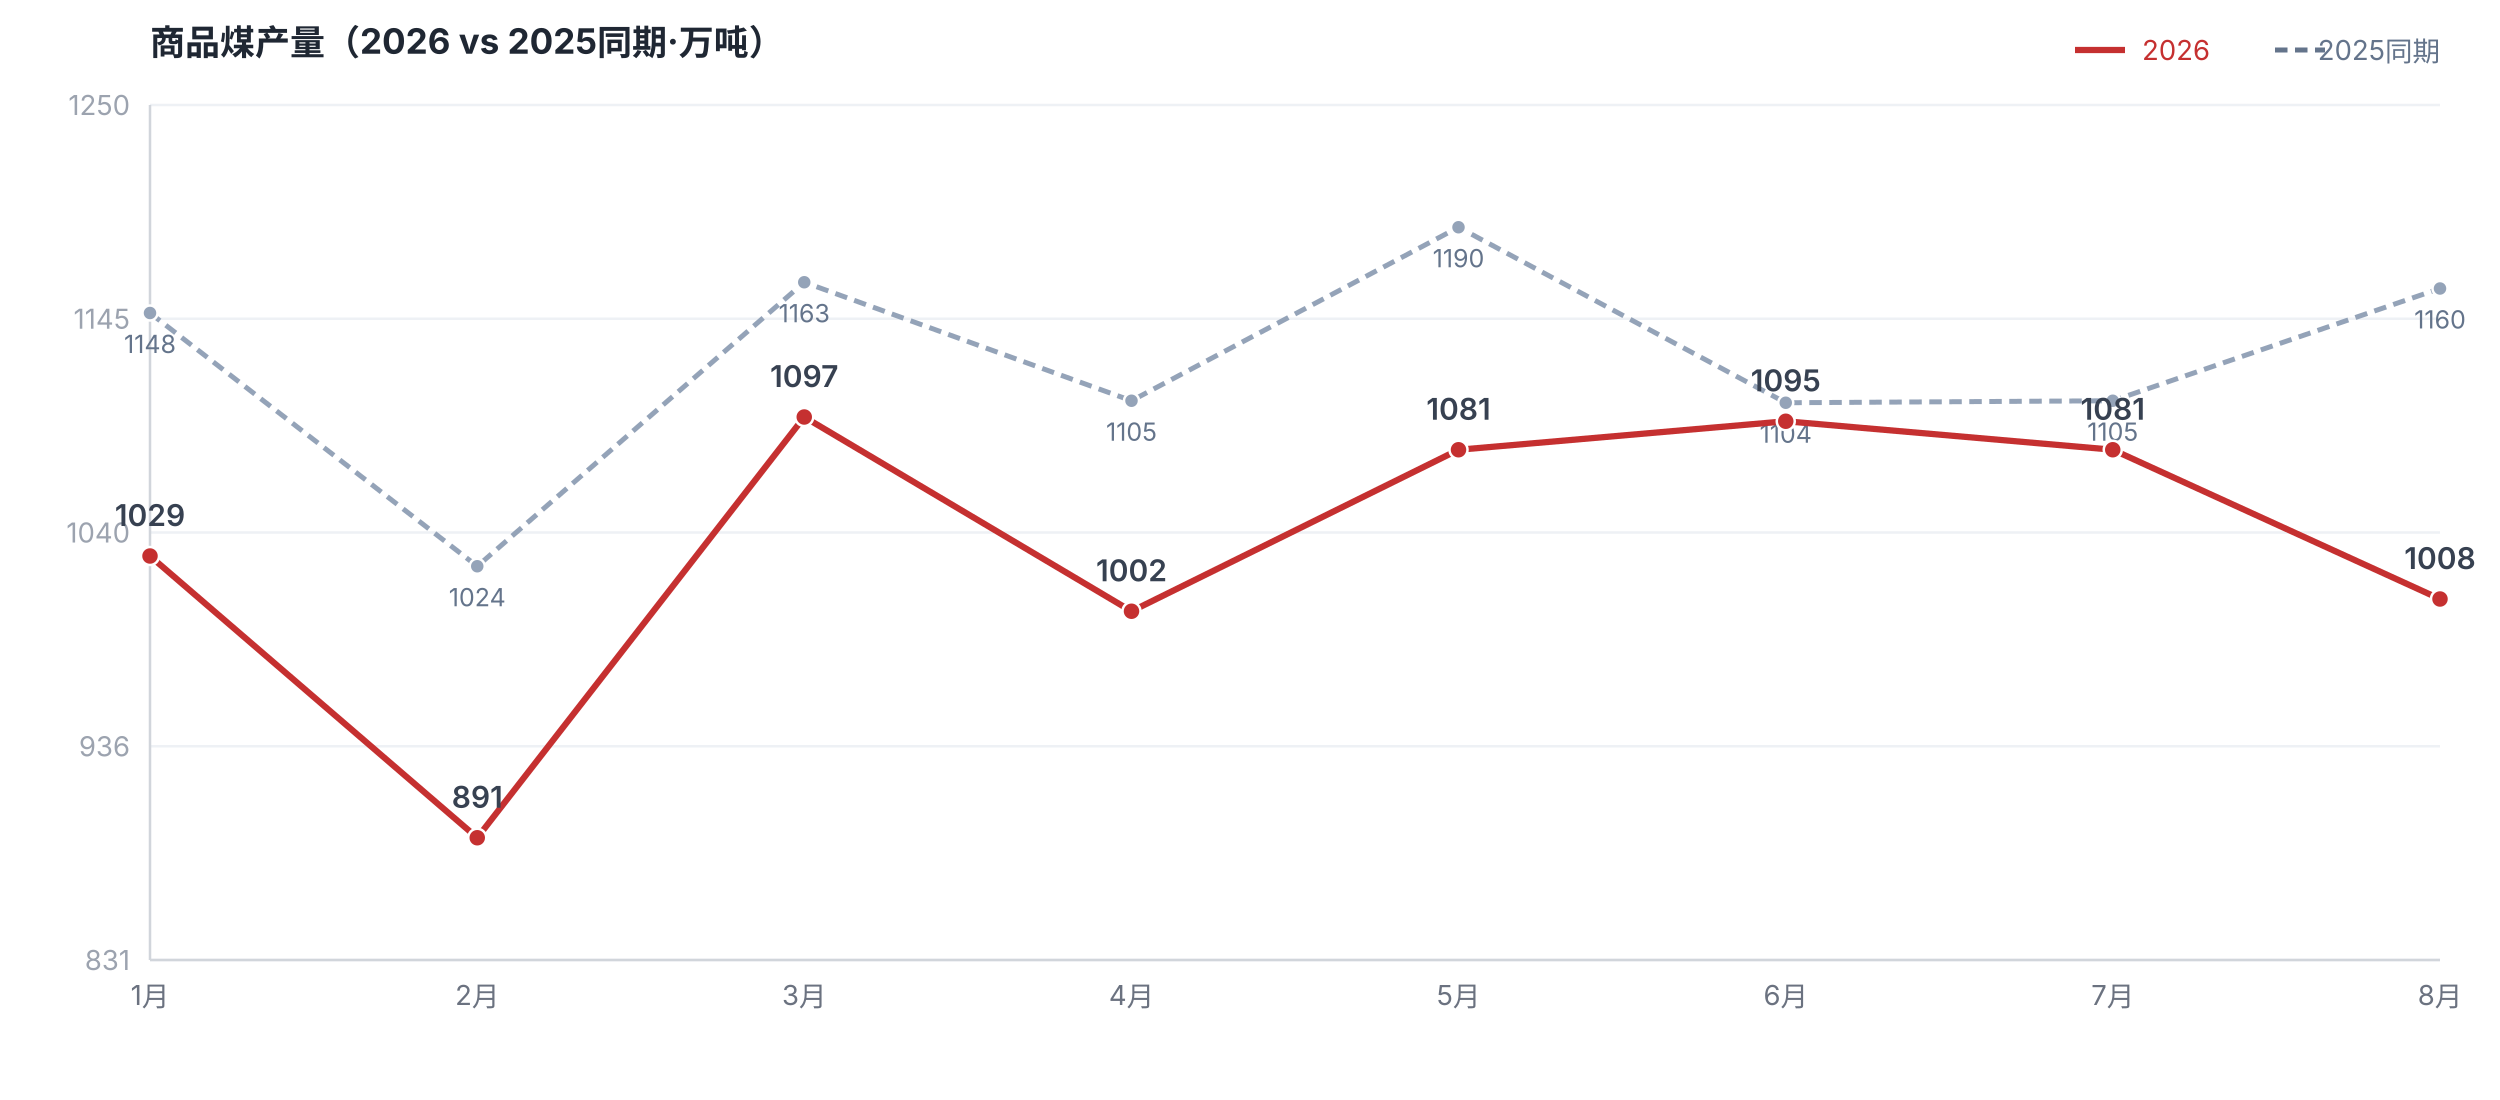
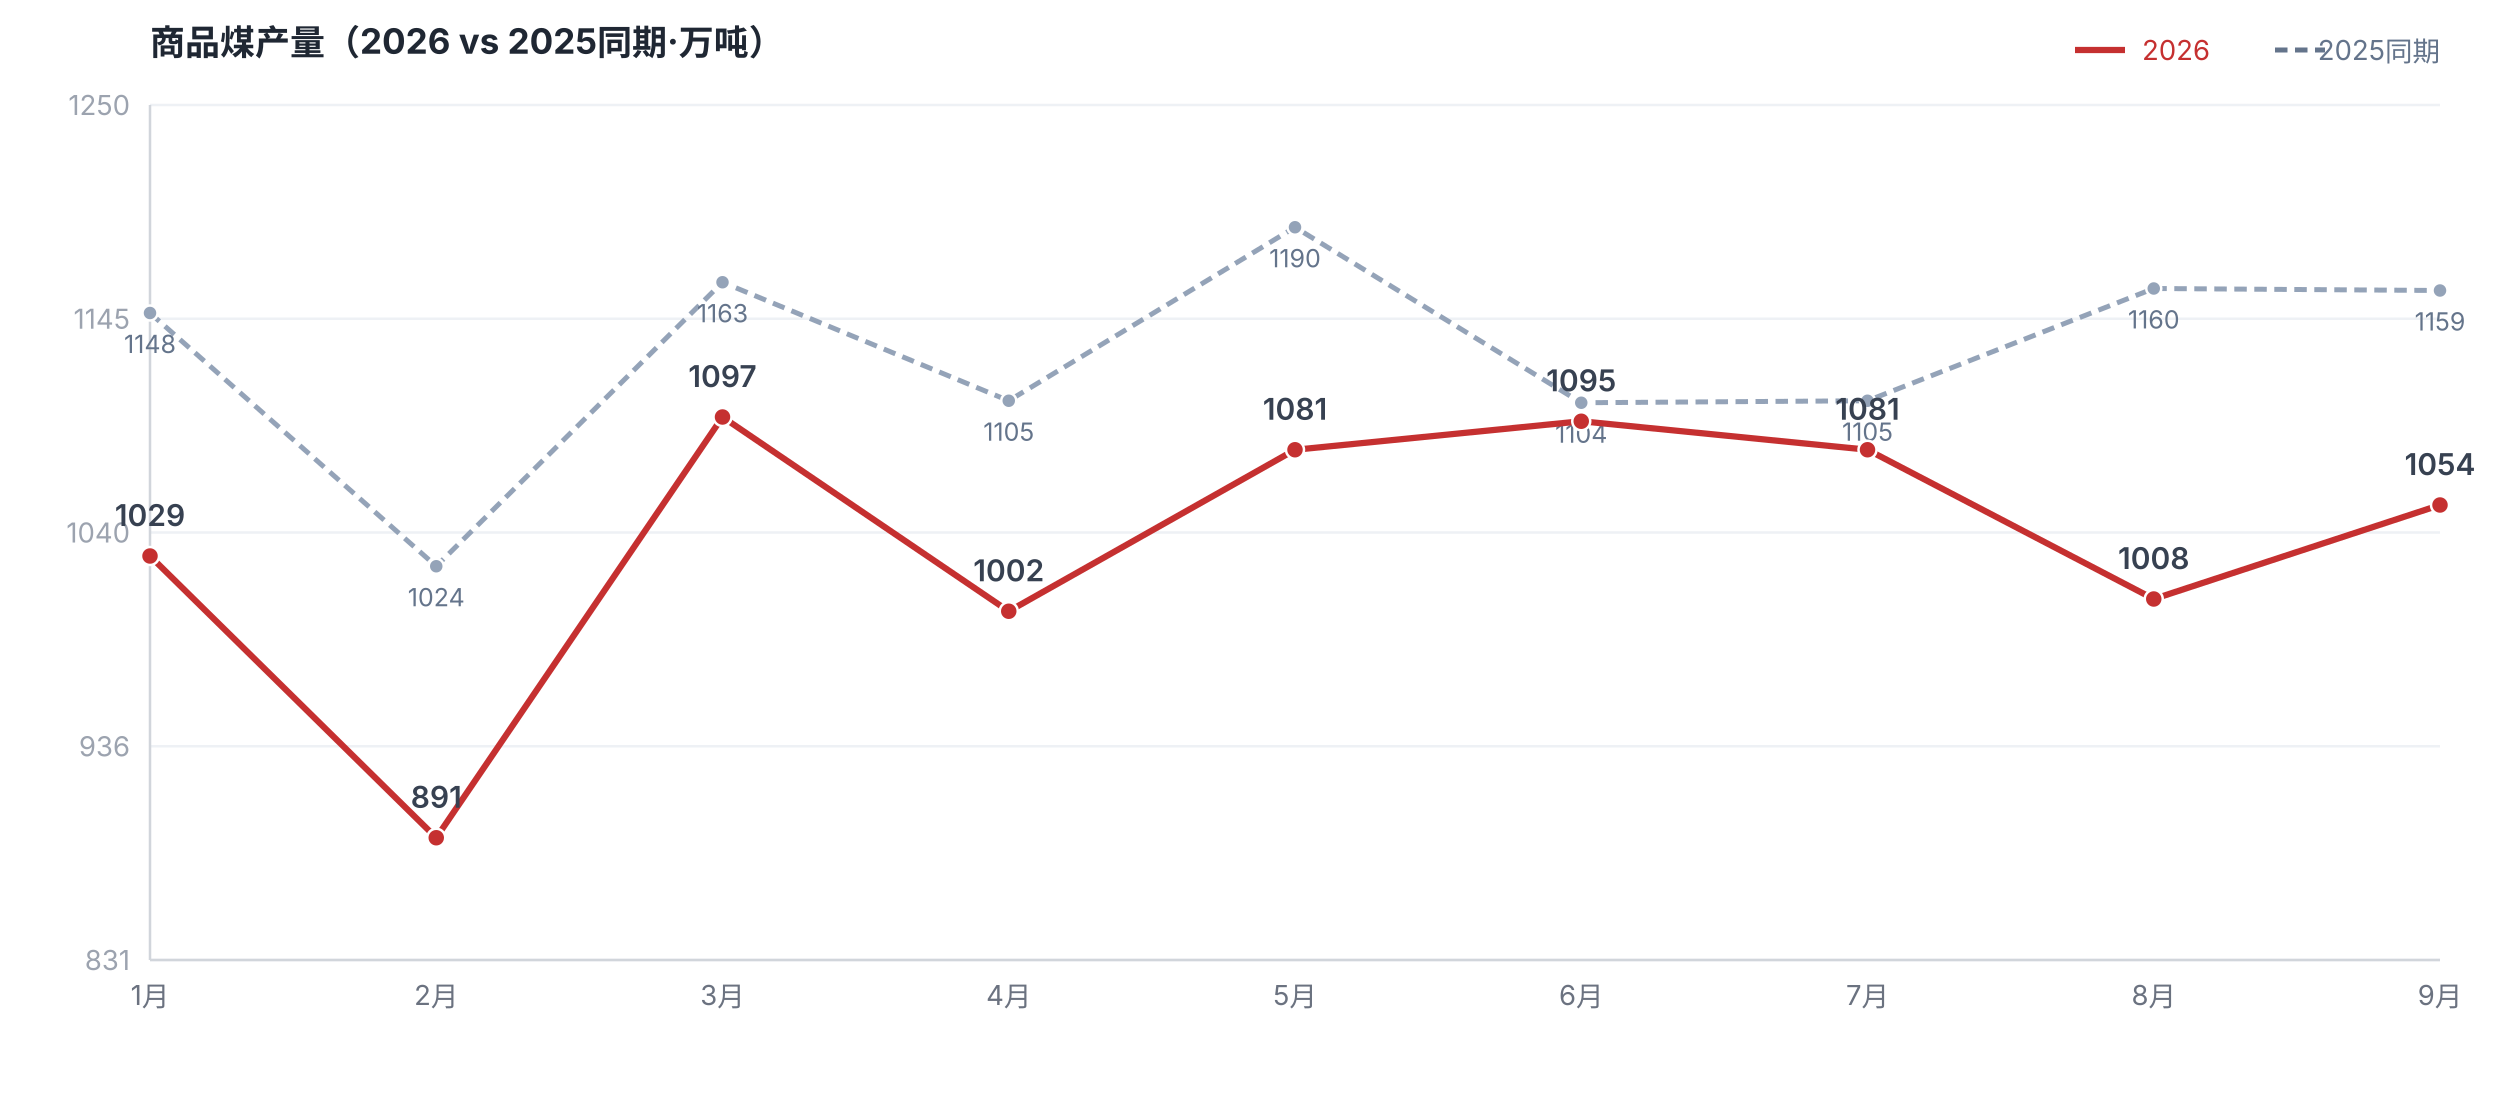
<svg xmlns="http://www.w3.org/2000/svg" viewBox="0 0 1000 440" font-family="-apple-system,Segoe UI,PingFang SC,sans-serif">
  <rect width="1000" height="440" fill="#ffffff" />
  <text x="60" y="22" fill="#1f2733" font-size="14" font-weight="700">商品煤产量（2026 vs 2025同期·万吨）</text>
  <text x="976" y="24" font-size="11" fill="#64748b" text-anchor="end">2025同期</text>
  <line x1="910" y1="20" x2="930" y2="20" stroke="#64748b" stroke-width="2" stroke-dasharray="5 3" />
  <text x="884" y="24" font-size="11" fill="#c53030" text-anchor="end">2026</text>
  <line x1="830" y1="20" x2="850" y2="20" stroke="#c53030" stroke-width="2.5" />
  <line x1="60" y1="384.0" x2="976" y2="384.0" stroke="#eef1f5" />
  <text x="52" y="388.0" font-size="11" fill="#9ca3af" text-anchor="end">831</text>
  <line x1="60" y1="298.5" x2="976" y2="298.5" stroke="#eef1f5" />
  <text x="52" y="302.5" font-size="11" fill="#9ca3af" text-anchor="end">936</text>
  <line x1="60" y1="213.0" x2="976" y2="213.0" stroke="#eef1f5" />
  <text x="52" y="217.0" font-size="11" fill="#9ca3af" text-anchor="end">1040</text>
  <line x1="60" y1="127.5" x2="976" y2="127.5" stroke="#eef1f5" />
  <text x="52" y="131.5" font-size="11" fill="#9ca3af" text-anchor="end">1145</text>
  <line x1="60" y1="42.0" x2="976" y2="42.0" stroke="#eef1f5" />
  <text x="52" y="46.0" font-size="11" fill="#9ca3af" text-anchor="end">1250</text>
  <line x1="60" y1="42" x2="60" y2="384" stroke="#d1d5db" />
  <line x1="60" y1="384" x2="976" y2="384" stroke="#d1d5db" />
-   <path d="M60.0 125.2 L190.9 226.5 L321.7 112.9 L452.6 160.3 L583.4 90.9 L714.3 161.1 L845.1 160.3 L976.0 115.4" fill="none" stroke="#94a3b8" stroke-width="2" stroke-dasharray="5 3" />
+   <path d="M60.0 125.2 L174.5 226.5 L289.0 112.9 L403.5 160.3 L518.0 90.9 L632.5 161.1 L747.0 160.3 L861.5 115.4 L976.0 116.2" fill="none" stroke="#94a3b8" stroke-width="2" stroke-dasharray="5 3" />
  <circle cx="60.0" cy="125.2" r="3" fill="#94a3b8" stroke="#fff" stroke-width="1" />
  <text x="60.0" y="141.2" font-size="10" fill="#64748b" text-anchor="middle">1148</text>
-   <circle cx="190.9" cy="226.5" r="3" fill="#94a3b8" stroke="#fff" stroke-width="1" />
-   <text x="190.9" y="242.5" font-size="10" fill="#64748b" text-anchor="middle">1024</text>
-   <circle cx="321.7" cy="112.9" r="3" fill="#94a3b8" stroke="#fff" stroke-width="1" />
-   <text x="321.7" y="128.9" font-size="10" fill="#64748b" text-anchor="middle">1163</text>
-   <circle cx="452.6" cy="160.3" r="3" fill="#94a3b8" stroke="#fff" stroke-width="1" />
-   <text x="452.6" y="176.3" font-size="10" fill="#64748b" text-anchor="middle">1105</text>
-   <circle cx="583.4" cy="90.9" r="3" fill="#94a3b8" stroke="#fff" stroke-width="1" />
-   <text x="583.4" y="106.9" font-size="10" fill="#64748b" text-anchor="middle">1190</text>
-   <circle cx="714.3" cy="161.1" r="3" fill="#94a3b8" stroke="#fff" stroke-width="1" />
-   <text x="714.3" y="177.1" font-size="10" fill="#64748b" text-anchor="middle">1104</text>
-   <circle cx="845.1" cy="160.3" r="3" fill="#94a3b8" stroke="#fff" stroke-width="1" />
-   <text x="845.1" y="176.3" font-size="10" fill="#64748b" text-anchor="middle">1105</text>
-   <circle cx="976.0" cy="115.4" r="3" fill="#94a3b8" stroke="#fff" stroke-width="1" />
-   <text x="976.0" y="131.4" font-size="10" fill="#64748b" text-anchor="middle">1160</text>
-   <path d="M60.0 222.4 L190.9 335.1 L321.7 166.8 L452.6 244.5 L583.4 179.9 L714.3 168.5 L845.1 179.9 L976.0 239.6" fill="none" stroke="#c53030" stroke-width="2.5" />
+   <circle cx="174.5" cy="226.5" r="3" fill="#94a3b8" stroke="#fff" stroke-width="1" />
+   <text x="174.5" y="242.5" font-size="10" fill="#64748b" text-anchor="middle">1024</text>
+   <circle cx="289.0" cy="112.9" r="3" fill="#94a3b8" stroke="#fff" stroke-width="1" />
+   <text x="289.0" y="128.9" font-size="10" fill="#64748b" text-anchor="middle">1163</text>
+   <circle cx="403.5" cy="160.3" r="3" fill="#94a3b8" stroke="#fff" stroke-width="1" />
+   <text x="403.5" y="176.3" font-size="10" fill="#64748b" text-anchor="middle">1105</text>
+   <circle cx="518.0" cy="90.9" r="3" fill="#94a3b8" stroke="#fff" stroke-width="1" />
+   <text x="518.0" y="106.9" font-size="10" fill="#64748b" text-anchor="middle">1190</text>
+   <circle cx="632.5" cy="161.1" r="3" fill="#94a3b8" stroke="#fff" stroke-width="1" />
+   <text x="632.5" y="177.1" font-size="10" fill="#64748b" text-anchor="middle">1104</text>
+   <circle cx="747.0" cy="160.3" r="3" fill="#94a3b8" stroke="#fff" stroke-width="1" />
+   <text x="747.0" y="176.3" font-size="10" fill="#64748b" text-anchor="middle">1105</text>
+   <circle cx="861.5" cy="115.4" r="3" fill="#94a3b8" stroke="#fff" stroke-width="1" />
+   <text x="861.5" y="131.4" font-size="10" fill="#64748b" text-anchor="middle">1160</text>
+   <circle cx="976.0" cy="116.2" r="3" fill="#94a3b8" stroke="#fff" stroke-width="1" />
+   <text x="976.0" y="132.2" font-size="10" fill="#64748b" text-anchor="middle">1159</text>
+   <path d="M60.0 222.4 L174.5 335.1 L289.0 166.8 L403.5 244.5 L518.0 179.9 L632.5 168.5 L747.0 179.9 L861.5 239.6 L976.0 202.0" fill="none" stroke="#c53030" stroke-width="2.5" />
  <circle cx="60.0" cy="222.4" r="3.6" fill="#c53030" stroke="#fff" stroke-width="1" />
  <text x="60.0" y="210.4" font-size="12" font-weight="600" fill="#374151" text-anchor="middle">1029</text>
  <text x="60.0" y="402.0" font-size="11" fill="#6b7280" text-anchor="middle">1月</text>
-   <circle cx="190.9" cy="335.1" r="3.6" fill="#c53030" stroke="#fff" stroke-width="1" />
-   <text x="190.9" y="323.1" font-size="12" font-weight="600" fill="#374151" text-anchor="middle">891</text>
-   <text x="190.9" y="402.0" font-size="11" fill="#6b7280" text-anchor="middle">2月</text>
-   <circle cx="321.7" cy="166.8" r="3.6" fill="#c53030" stroke="#fff" stroke-width="1" />
-   <text x="321.7" y="154.8" font-size="12" font-weight="600" fill="#374151" text-anchor="middle">1097</text>
-   <text x="321.7" y="402.0" font-size="11" fill="#6b7280" text-anchor="middle">3月</text>
-   <circle cx="452.6" cy="244.5" r="3.6" fill="#c53030" stroke="#fff" stroke-width="1" />
-   <text x="452.6" y="232.5" font-size="12" font-weight="600" fill="#374151" text-anchor="middle">1002</text>
-   <text x="452.6" y="402.0" font-size="11" fill="#6b7280" text-anchor="middle">4月</text>
-   <circle cx="583.4" cy="179.9" r="3.6" fill="#c53030" stroke="#fff" stroke-width="1" />
-   <text x="583.4" y="167.9" font-size="12" font-weight="600" fill="#374151" text-anchor="middle">1081</text>
-   <text x="583.4" y="402.0" font-size="11" fill="#6b7280" text-anchor="middle">5月</text>
-   <circle cx="714.3" cy="168.5" r="3.6" fill="#c53030" stroke="#fff" stroke-width="1" />
-   <text x="714.3" y="156.5" font-size="12" font-weight="600" fill="#374151" text-anchor="middle">1095</text>
-   <text x="714.3" y="402.0" font-size="11" fill="#6b7280" text-anchor="middle">6月</text>
-   <circle cx="845.1" cy="179.9" r="3.6" fill="#c53030" stroke="#fff" stroke-width="1" />
-   <text x="845.1" y="167.9" font-size="12" font-weight="600" fill="#374151" text-anchor="middle">1081</text>
-   <text x="845.1" y="402.0" font-size="11" fill="#6b7280" text-anchor="middle">7月</text>
-   <circle cx="976.0" cy="239.6" r="3.6" fill="#c53030" stroke="#fff" stroke-width="1" />
-   <text x="976.0" y="227.6" font-size="12" font-weight="600" fill="#374151" text-anchor="middle">1008</text>
-   <text x="976.0" y="402.0" font-size="11" fill="#6b7280" text-anchor="middle">8月</text>
+   <circle cx="174.5" cy="335.1" r="3.6" fill="#c53030" stroke="#fff" stroke-width="1" />
+   <text x="174.5" y="323.1" font-size="12" font-weight="600" fill="#374151" text-anchor="middle">891</text>
+   <text x="174.5" y="402.0" font-size="11" fill="#6b7280" text-anchor="middle">2月</text>
+   <circle cx="289.0" cy="166.8" r="3.6" fill="#c53030" stroke="#fff" stroke-width="1" />
+   <text x="289.0" y="154.8" font-size="12" font-weight="600" fill="#374151" text-anchor="middle">1097</text>
+   <text x="289.0" y="402.0" font-size="11" fill="#6b7280" text-anchor="middle">3月</text>
+   <circle cx="403.5" cy="244.5" r="3.6" fill="#c53030" stroke="#fff" stroke-width="1" />
+   <text x="403.5" y="232.5" font-size="12" font-weight="600" fill="#374151" text-anchor="middle">1002</text>
+   <text x="403.5" y="402.0" font-size="11" fill="#6b7280" text-anchor="middle">4月</text>
+   <circle cx="518.0" cy="179.9" r="3.6" fill="#c53030" stroke="#fff" stroke-width="1" />
+   <text x="518.0" y="167.9" font-size="12" font-weight="600" fill="#374151" text-anchor="middle">1081</text>
+   <text x="518.0" y="402.0" font-size="11" fill="#6b7280" text-anchor="middle">5月</text>
+   <circle cx="632.5" cy="168.5" r="3.6" fill="#c53030" stroke="#fff" stroke-width="1" />
+   <text x="632.5" y="156.5" font-size="12" font-weight="600" fill="#374151" text-anchor="middle">1095</text>
+   <text x="632.5" y="402.0" font-size="11" fill="#6b7280" text-anchor="middle">6月</text>
+   <circle cx="747.0" cy="179.9" r="3.6" fill="#c53030" stroke="#fff" stroke-width="1" />
+   <text x="747.0" y="167.9" font-size="12" font-weight="600" fill="#374151" text-anchor="middle">1081</text>
+   <text x="747.0" y="402.0" font-size="11" fill="#6b7280" text-anchor="middle">7月</text>
+   <circle cx="861.5" cy="239.6" r="3.6" fill="#c53030" stroke="#fff" stroke-width="1" />
+   <text x="861.5" y="227.6" font-size="12" font-weight="600" fill="#374151" text-anchor="middle">1008</text>
+   <text x="861.5" y="402.0" font-size="11" fill="#6b7280" text-anchor="middle">8月</text>
+   <circle cx="976.0" cy="202.0" r="3.6" fill="#c53030" stroke="#fff" stroke-width="1" />
+   <text x="976.0" y="190.0" font-size="12" font-weight="600" fill="#374151" text-anchor="middle">1054</text>
+   <text x="976.0" y="402.0" font-size="11" fill="#6b7280" text-anchor="middle">9月</text>
</svg>
